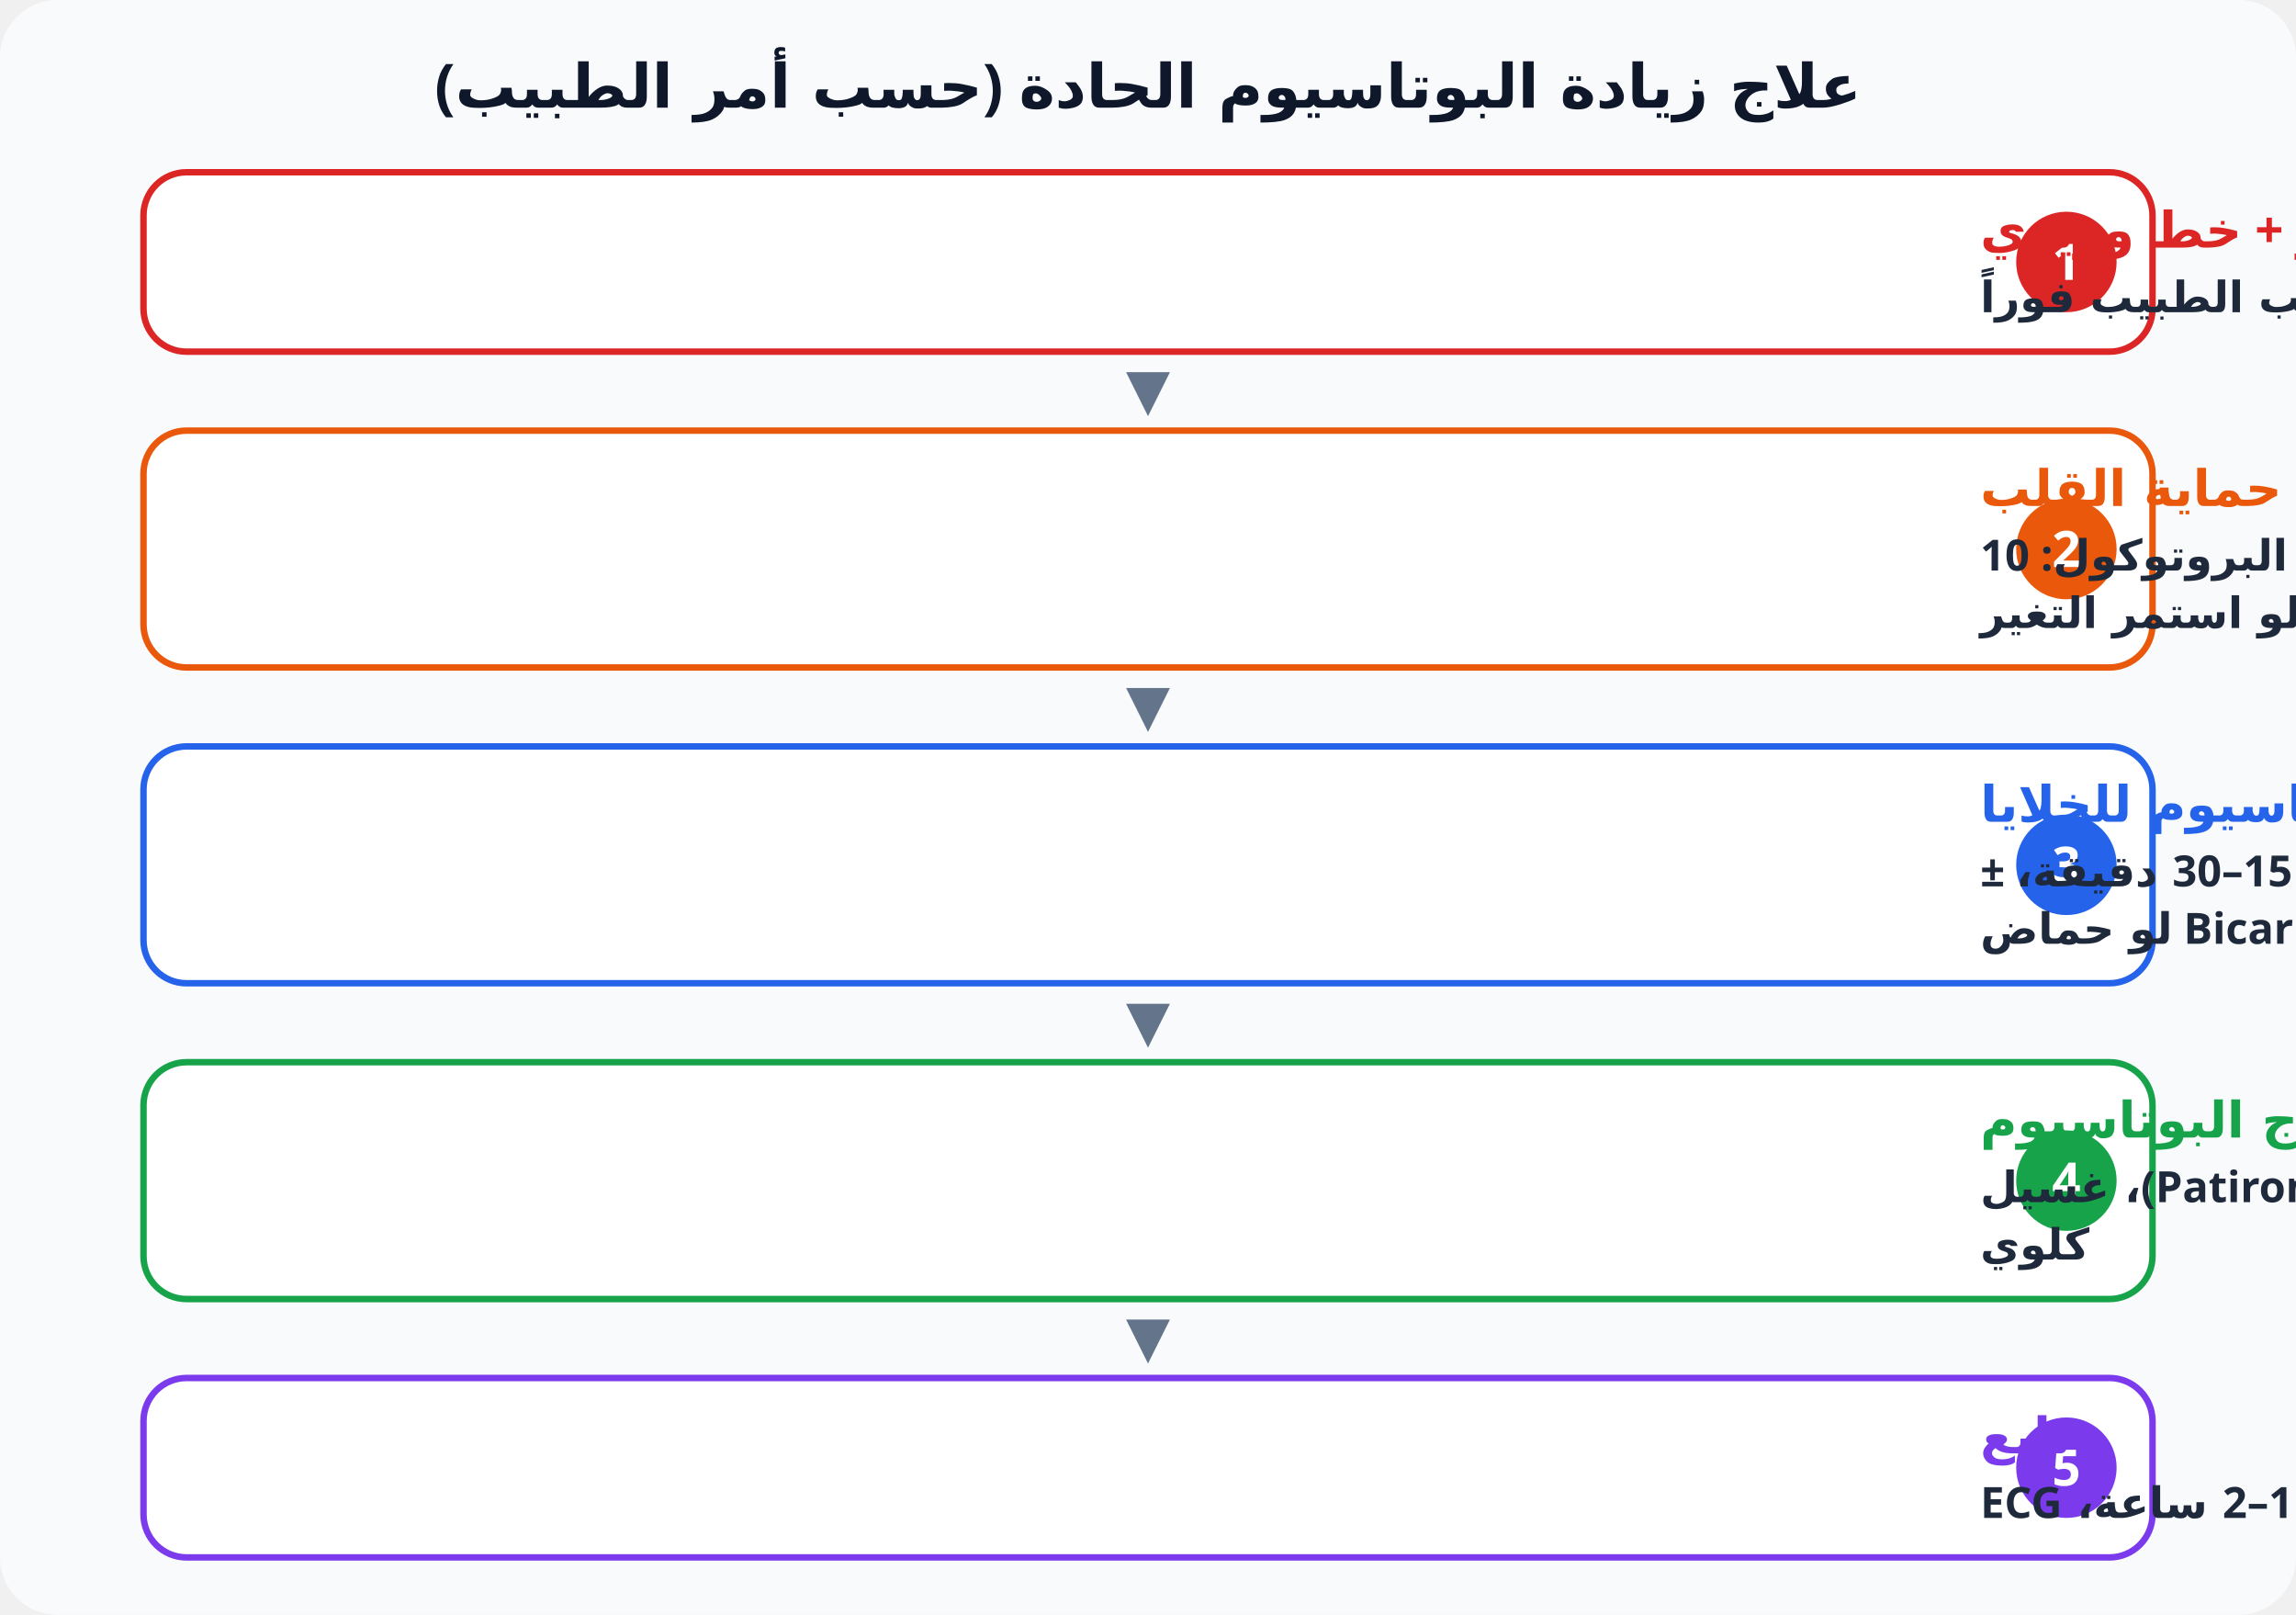
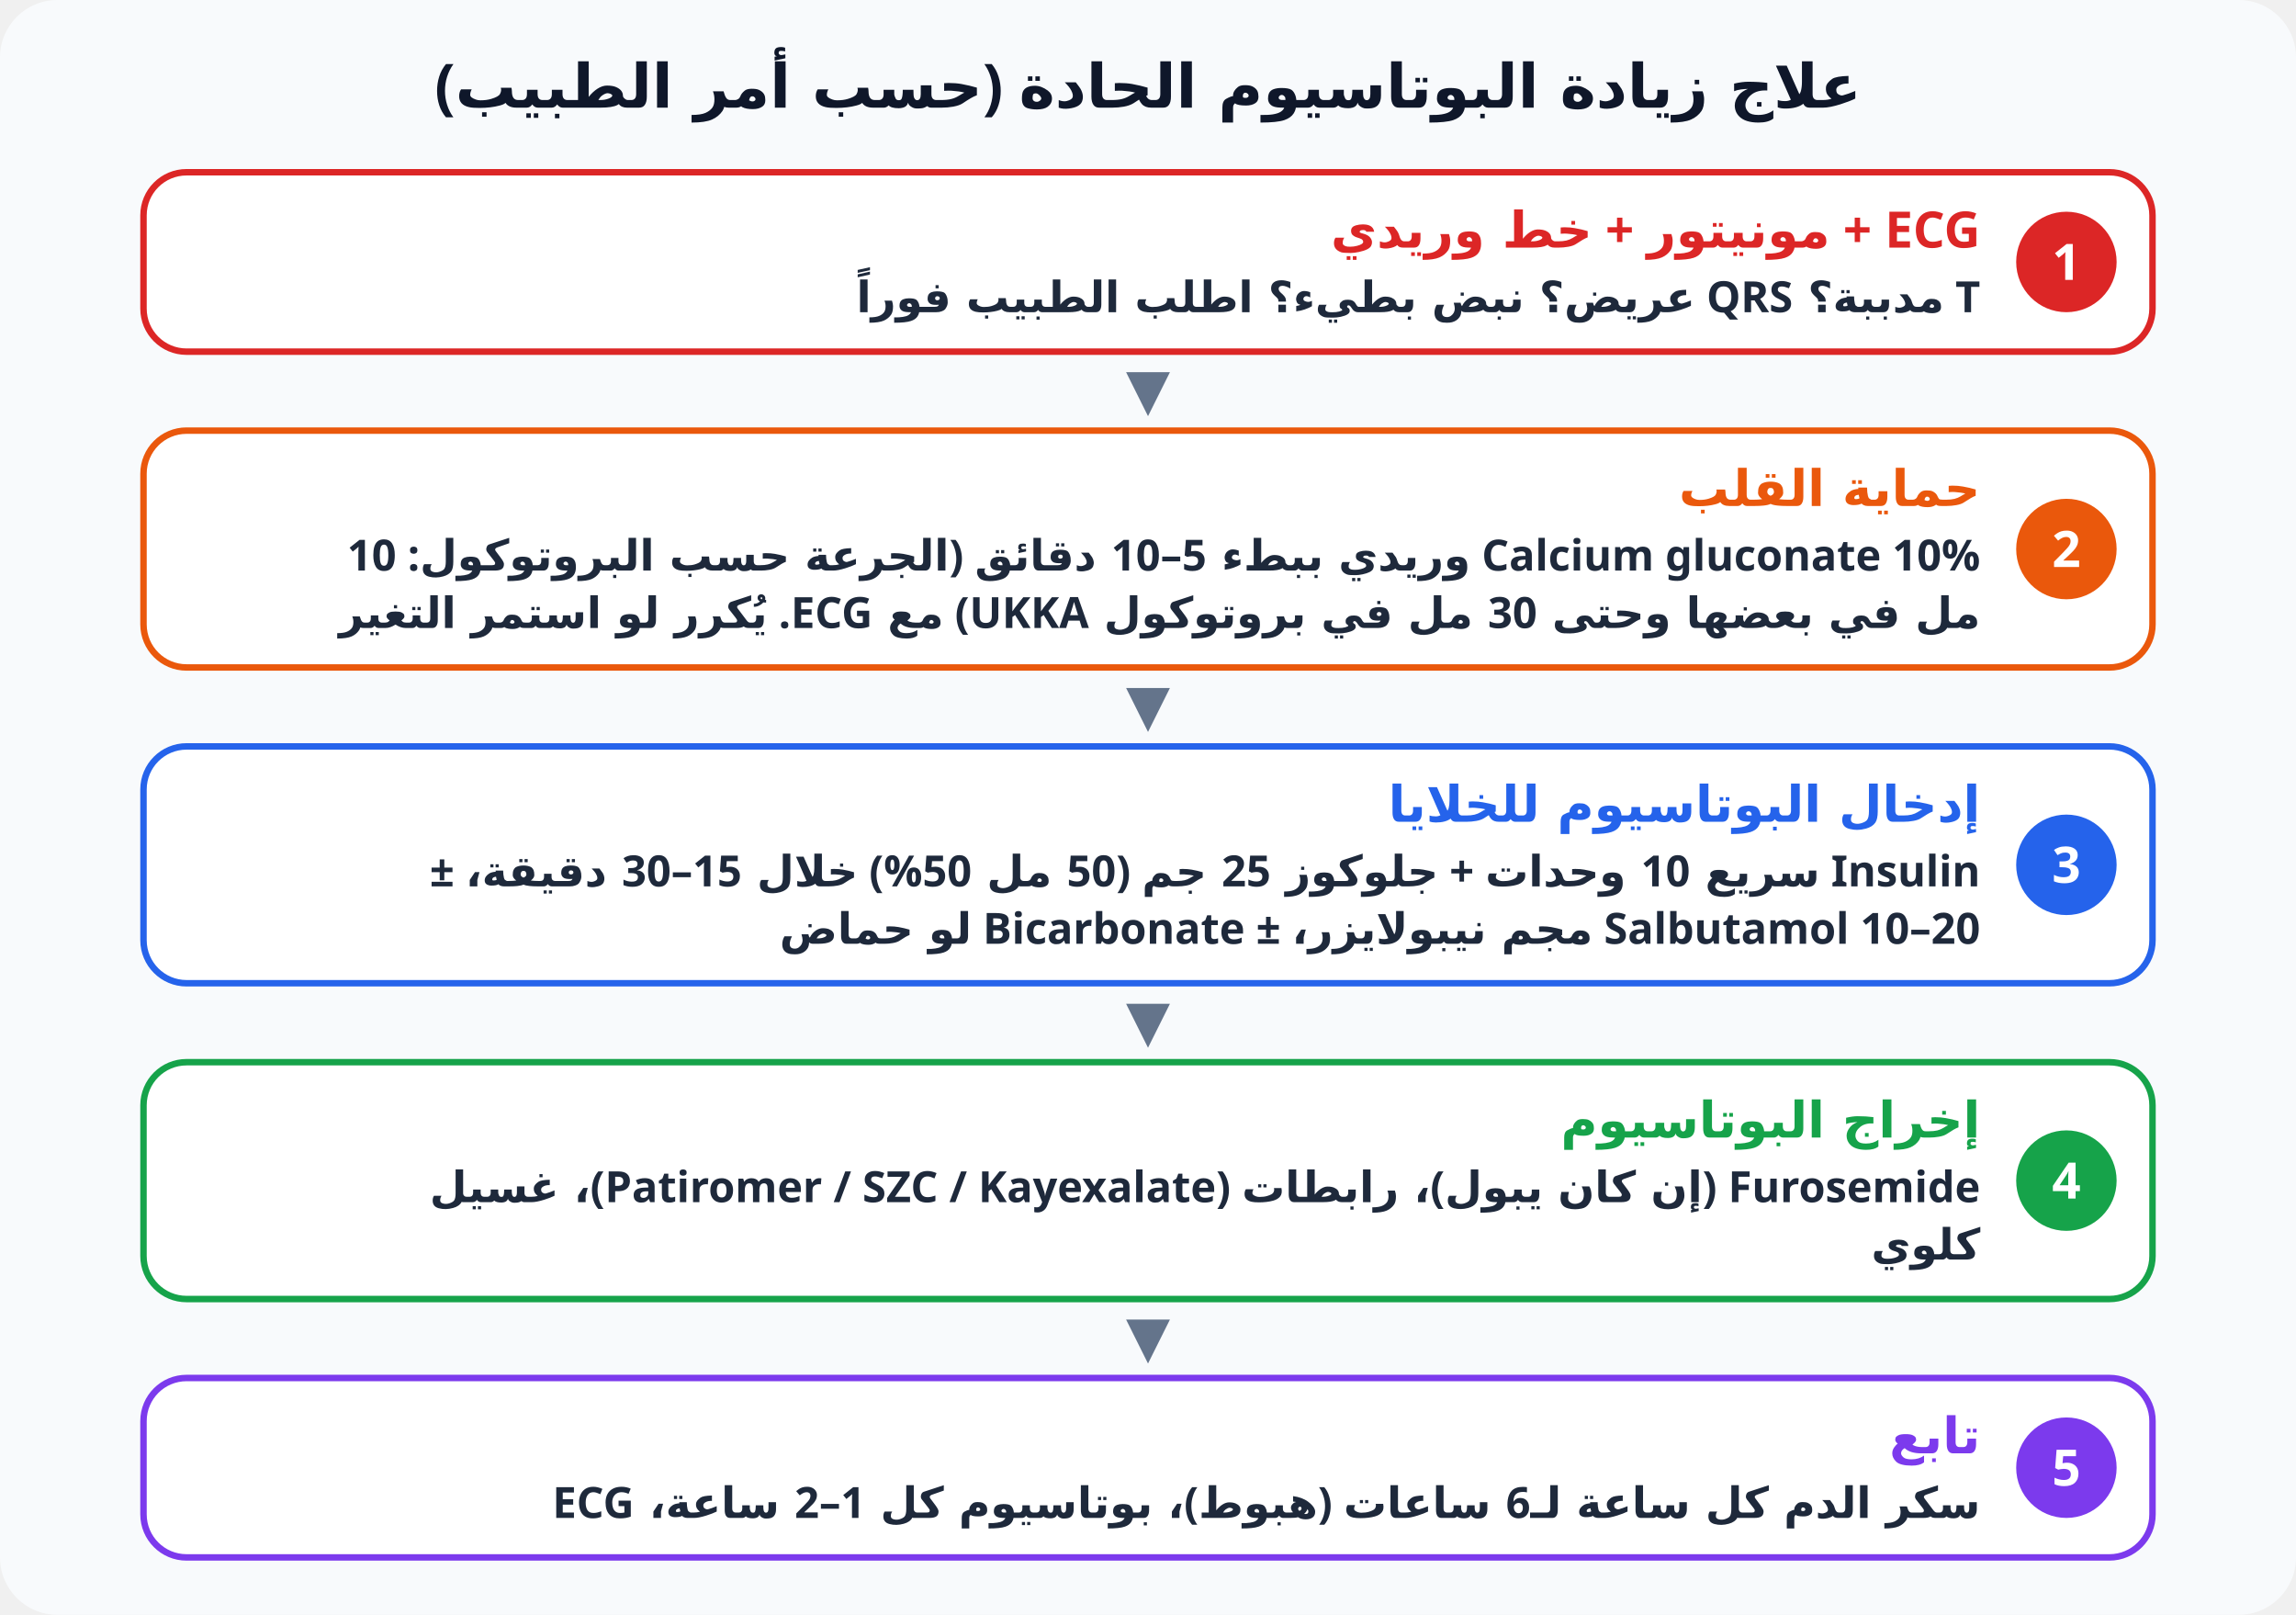
<svg xmlns="http://www.w3.org/2000/svg" viewBox="0 0 640 450" font-family="Cairo, Tahoma, sans-serif" direction="rtl">
  <rect width="640" height="450" rx="16" fill="#f8fafc" />
  <text x="320" y="30" text-anchor="middle" font-size="17" font-weight="800" fill="#0f172a">علاج زيادة البوتاسيوم الحادة (حسب أمر الطبيب)</text>
  <rect x="40" y="48" width="560" height="50" rx="12" fill="#fff" stroke="#dc2626" stroke-width="1.8" />
  <circle cx="576" cy="73" r="14" fill="#dc2626" />
  <text x="576" y="78" text-anchor="middle" font-size="14" font-weight="800" fill="#fff">1</text>
-   <text x="552" y="69" text-anchor="end" font-size="14" font-weight="800" fill="#dc2626">ECG + مونيتور + خط وريدي</text>
-   <text x="552" y="87" text-anchor="end" font-size="12" font-weight="600" fill="#1e293b">T مدببة؟ QRS عريض؟ نبض بطيء؟ اطلب الطبيب فوراً</text>
+   <text x="552" y="69" text-anchor="start" font-size="14" font-weight="800" fill="#dc2626">ECG + مونيتور + خط وريدي</text>
+   <text x="552" y="87" text-anchor="start" font-size="12" font-weight="600" fill="#1e293b">T مدببة؟ QRS عريض؟ نبض بطيء؟ اطلب الطبيب فوراً</text>
  <text x="320" y="114" text-anchor="middle" font-size="16" fill="#64748b">▼</text>
  <rect x="40" y="120" width="560" height="66" rx="12" fill="#fff" stroke="#ea580c" stroke-width="1.8" />
  <circle cx="576" cy="153" r="14" fill="#ea580c" />
  <text x="576" y="158" text-anchor="middle" font-size="14" font-weight="800" fill="#fff">2</text>
-   <text x="552" y="141" text-anchor="end" font-size="14" font-weight="800" fill="#ea580c">حماية القلب</text>
-   <text x="552" y="159" text-anchor="end" font-size="12" font-weight="600" fill="#1e293b">Calcium gluconate 10% وريدي ببطء 5–10 دقائق (الجرعة حسب البروتوكول: 10</text>
-   <text x="552" y="175" text-anchor="end" font-size="12" font-weight="600" fill="#1e293b">مل في بعضها وحتى 30 مل في بروتوكول UKKA) مع ECG. يُكرر لو استمر التغير</text>
+   <text x="552" y="141" text-anchor="start" font-size="14" font-weight="800" fill="#ea580c">حماية القلب</text>
+   <text x="552" y="159" text-anchor="start" font-size="12" font-weight="600" fill="#1e293b">Calcium gluconate 10% وريدي ببطء 5–10 دقائق (الجرعة حسب البروتوكول: 10</text>
+   <text x="552" y="175" text-anchor="start" font-size="12" font-weight="600" fill="#1e293b">مل في بعضها وحتى 30 مل في بروتوكول UKKA) مع ECG. يُكرر لو استمر التغير</text>
  <text x="320" y="202" text-anchor="middle" font-size="16" fill="#64748b">▼</text>
  <rect x="40" y="208" width="560" height="66" rx="12" fill="#fff" stroke="#2563eb" stroke-width="1.8" />
  <circle cx="576" cy="241" r="14" fill="#2563eb" />
  <text x="576" y="246" text-anchor="middle" font-size="14" font-weight="800" fill="#fff">3</text>
-   <text x="552" y="229" text-anchor="end" font-size="14" font-weight="800" fill="#2563eb">إدخال البوتاسيوم للخلايا</text>
-   <text x="552" y="247" text-anchor="end" font-size="12" font-weight="600" fill="#1e293b">Insulin سريع 10 وحدات + جلوكوز 25 جم (50 مل 50%) خلال 15–30 دقيقة، ±</text>
-   <text x="552" y="263" text-anchor="end" font-size="12" font-weight="600" fill="#1e293b">Salbutamol 10–20 مجم نيبولايزر، ± Bicarbonate لو حماض</text>
+   <text x="552" y="229" text-anchor="start" font-size="14" font-weight="800" fill="#2563eb">إدخال البوتاسيوم للخلايا</text>
+   <text x="552" y="247" text-anchor="start" font-size="12" font-weight="600" fill="#1e293b">Insulin سريع 10 وحدات + جلوكوز 25 جم (50 مل 50%) خلال 15–30 دقيقة، ±</text>
+   <text x="552" y="263" text-anchor="start" font-size="12" font-weight="600" fill="#1e293b">Salbutamol 10–20 مجم نيبولايزر، ± Bicarbonate لو حماض</text>
  <text x="320" y="290" text-anchor="middle" font-size="16" fill="#64748b">▼</text>
  <rect x="40" y="296" width="560" height="66" rx="12" fill="#fff" stroke="#16a34a" stroke-width="1.8" />
  <circle cx="576" cy="329" r="14" fill="#16a34a" />
  <text x="576" y="334" text-anchor="middle" font-size="14" font-weight="800" fill="#fff">4</text>
-   <text x="552" y="317" text-anchor="end" font-size="14" font-weight="800" fill="#16a34a">إخراج البوتاسيوم</text>
-   <text x="552" y="335" text-anchor="end" font-size="12" font-weight="600" fill="#1e293b">Furosemide (إن كان يبول)، رابطات (Patiromer / SZC / Kayexalate)، غسيل</text>
-   <text x="552" y="351" text-anchor="end" font-size="12" font-weight="600" fill="#1e293b">كلوي</text>
+   <text x="552" y="317" text-anchor="start" font-size="14" font-weight="800" fill="#16a34a">إخراج البوتاسيوم</text>
+   <text x="552" y="335" text-anchor="start" font-size="12" font-weight="600" fill="#1e293b">Furosemide (إن كان يبول)، رابطات (Patiromer / SZC / Kayexalate)، غسيل</text>
+   <text x="552" y="351" text-anchor="start" font-size="12" font-weight="600" fill="#1e293b">كلوي</text>
  <text x="320" y="378" text-anchor="middle" font-size="16" fill="#64748b">▼</text>
  <rect x="40" y="384" width="560" height="50" rx="12" fill="#fff" stroke="#7c3aed" stroke-width="1.8" />
  <circle cx="576" cy="409" r="14" fill="#7c3aed" />
  <text x="576" y="414" text-anchor="middle" font-size="14" font-weight="800" fill="#fff">5</text>
-   <text x="552" y="405" text-anchor="end" font-size="14" font-weight="800" fill="#7c3aed">تابع</text>
-   <text x="552" y="423" text-anchor="end" font-size="12" font-weight="600" fill="#1e293b">سكر الدم كل ساعة لـ6 ساعات (هبوط)، بوتاسيوم كل 1–2 ساعة، ECG</text>
+   <text x="552" y="405" text-anchor="start" font-size="14" font-weight="800" fill="#7c3aed">تابع</text>
+   <text x="552" y="423" text-anchor="start" font-size="12" font-weight="600" fill="#1e293b">سكر الدم كل ساعة لـ6 ساعات (هبوط)، بوتاسيوم كل 1–2 ساعة، ECG</text>
</svg>
